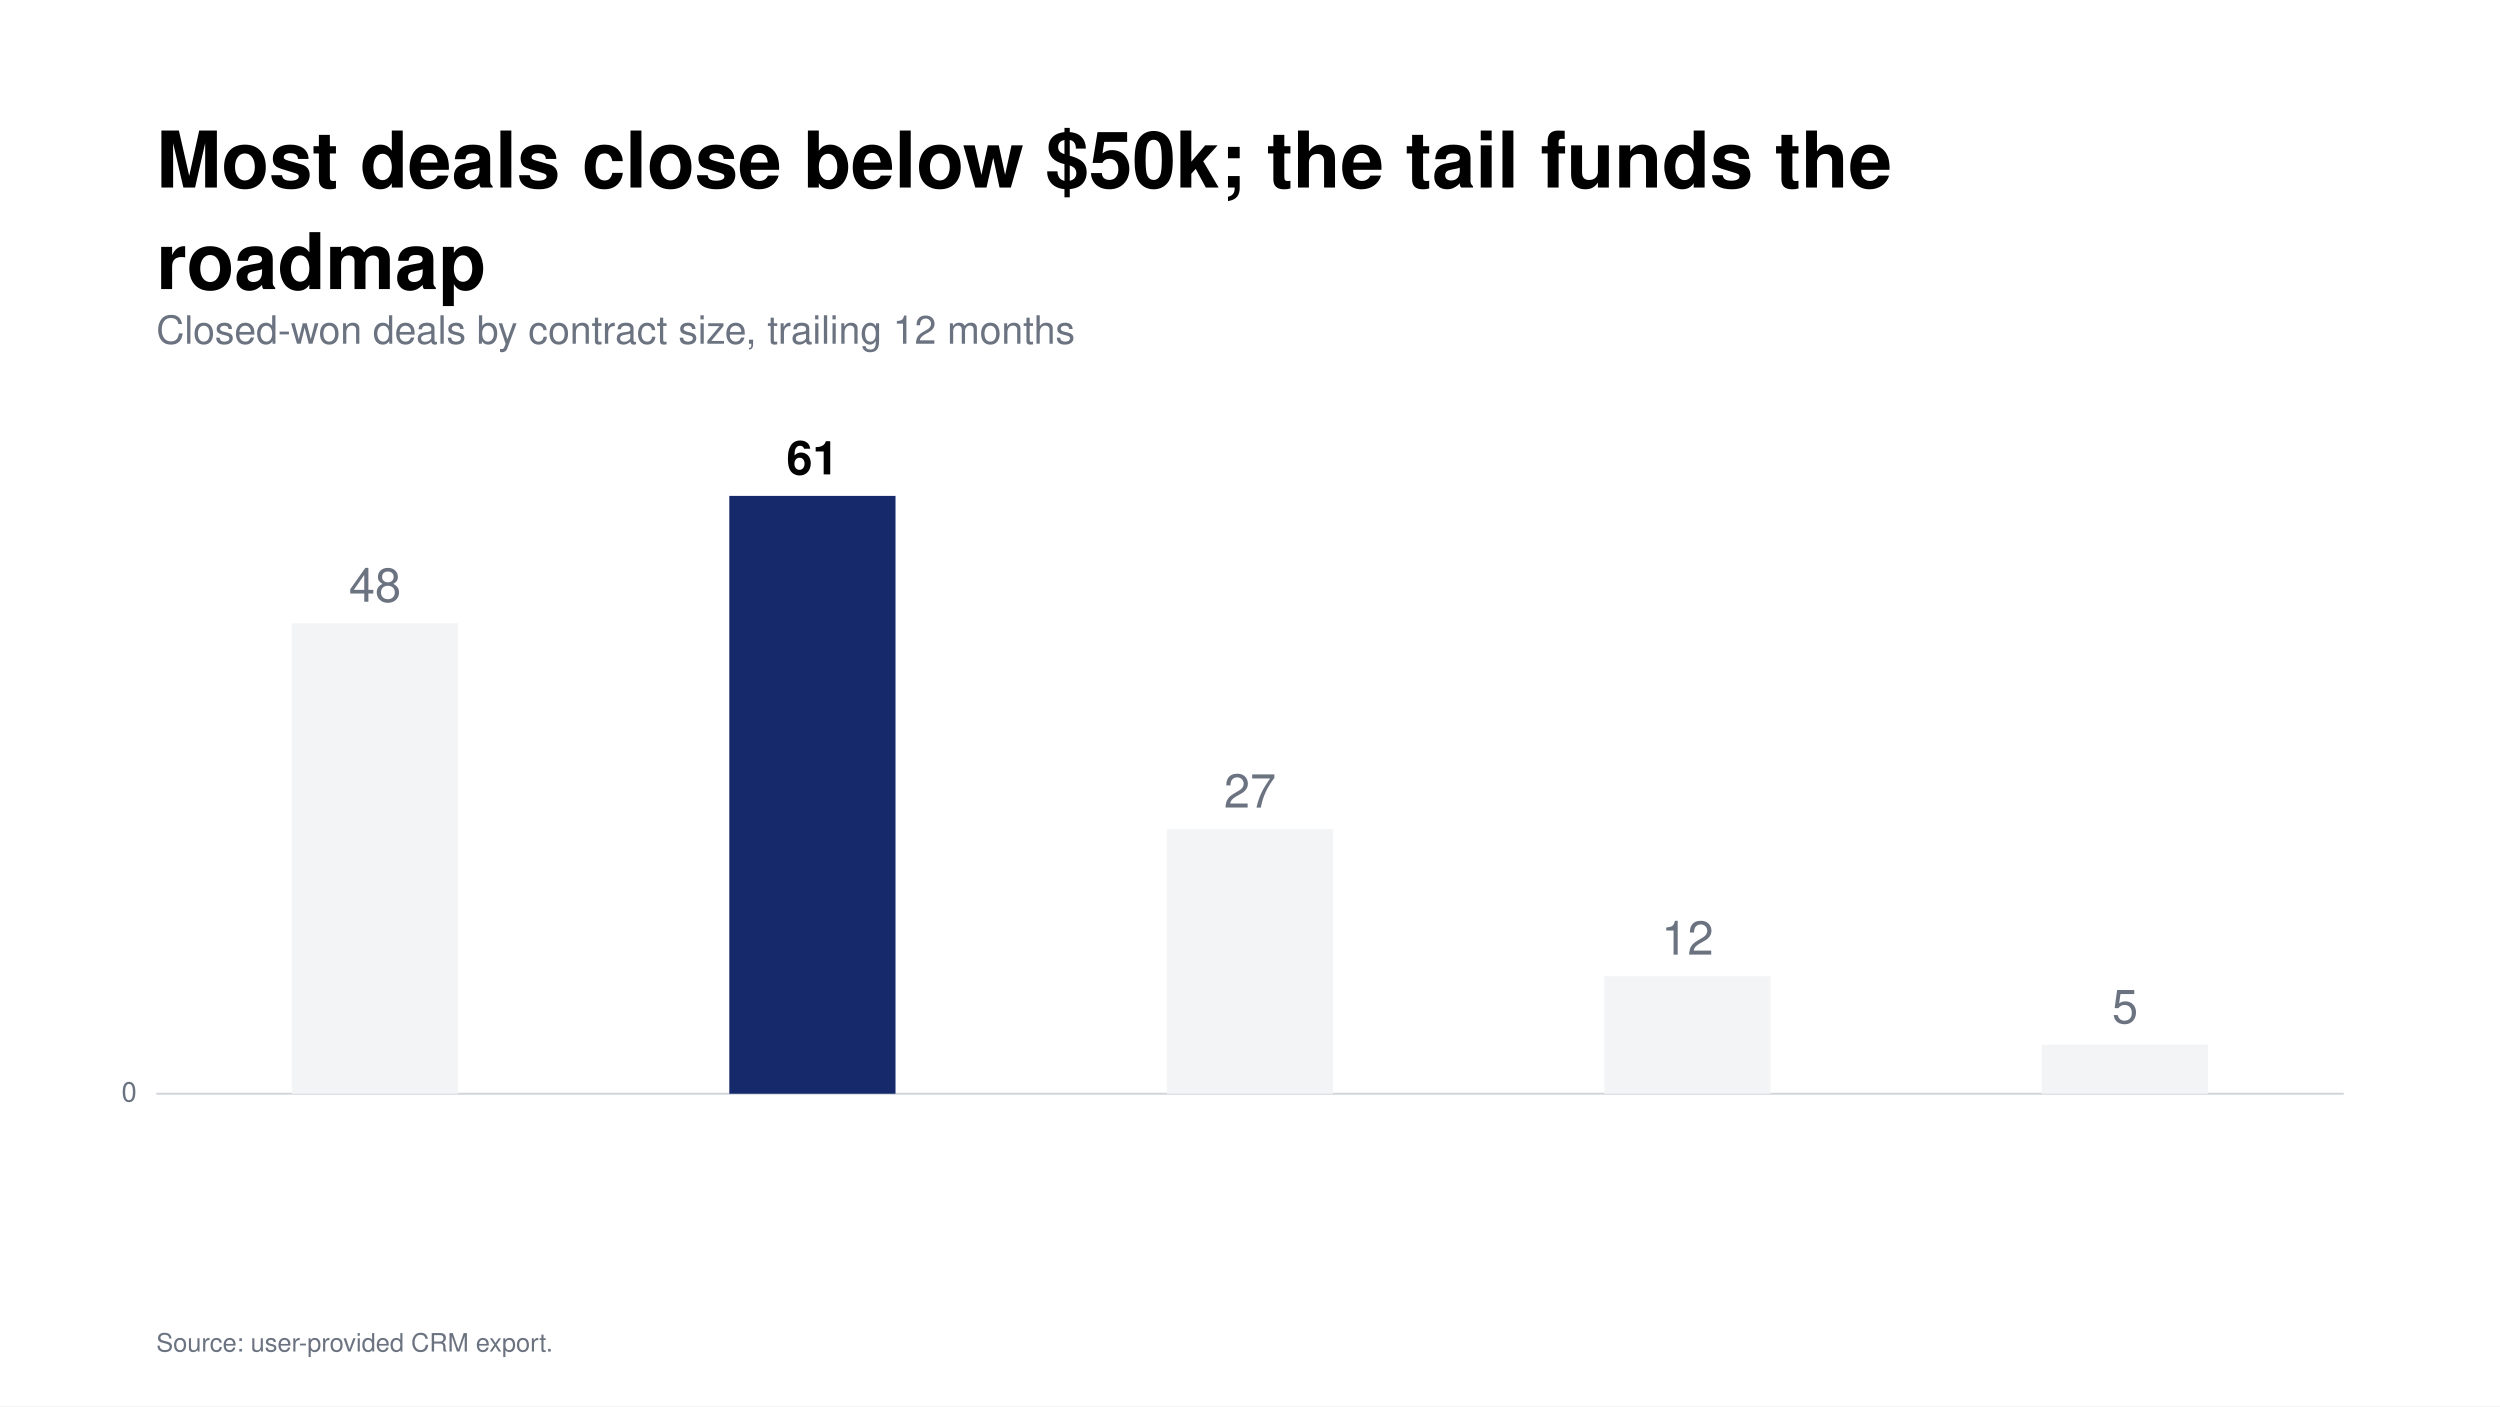
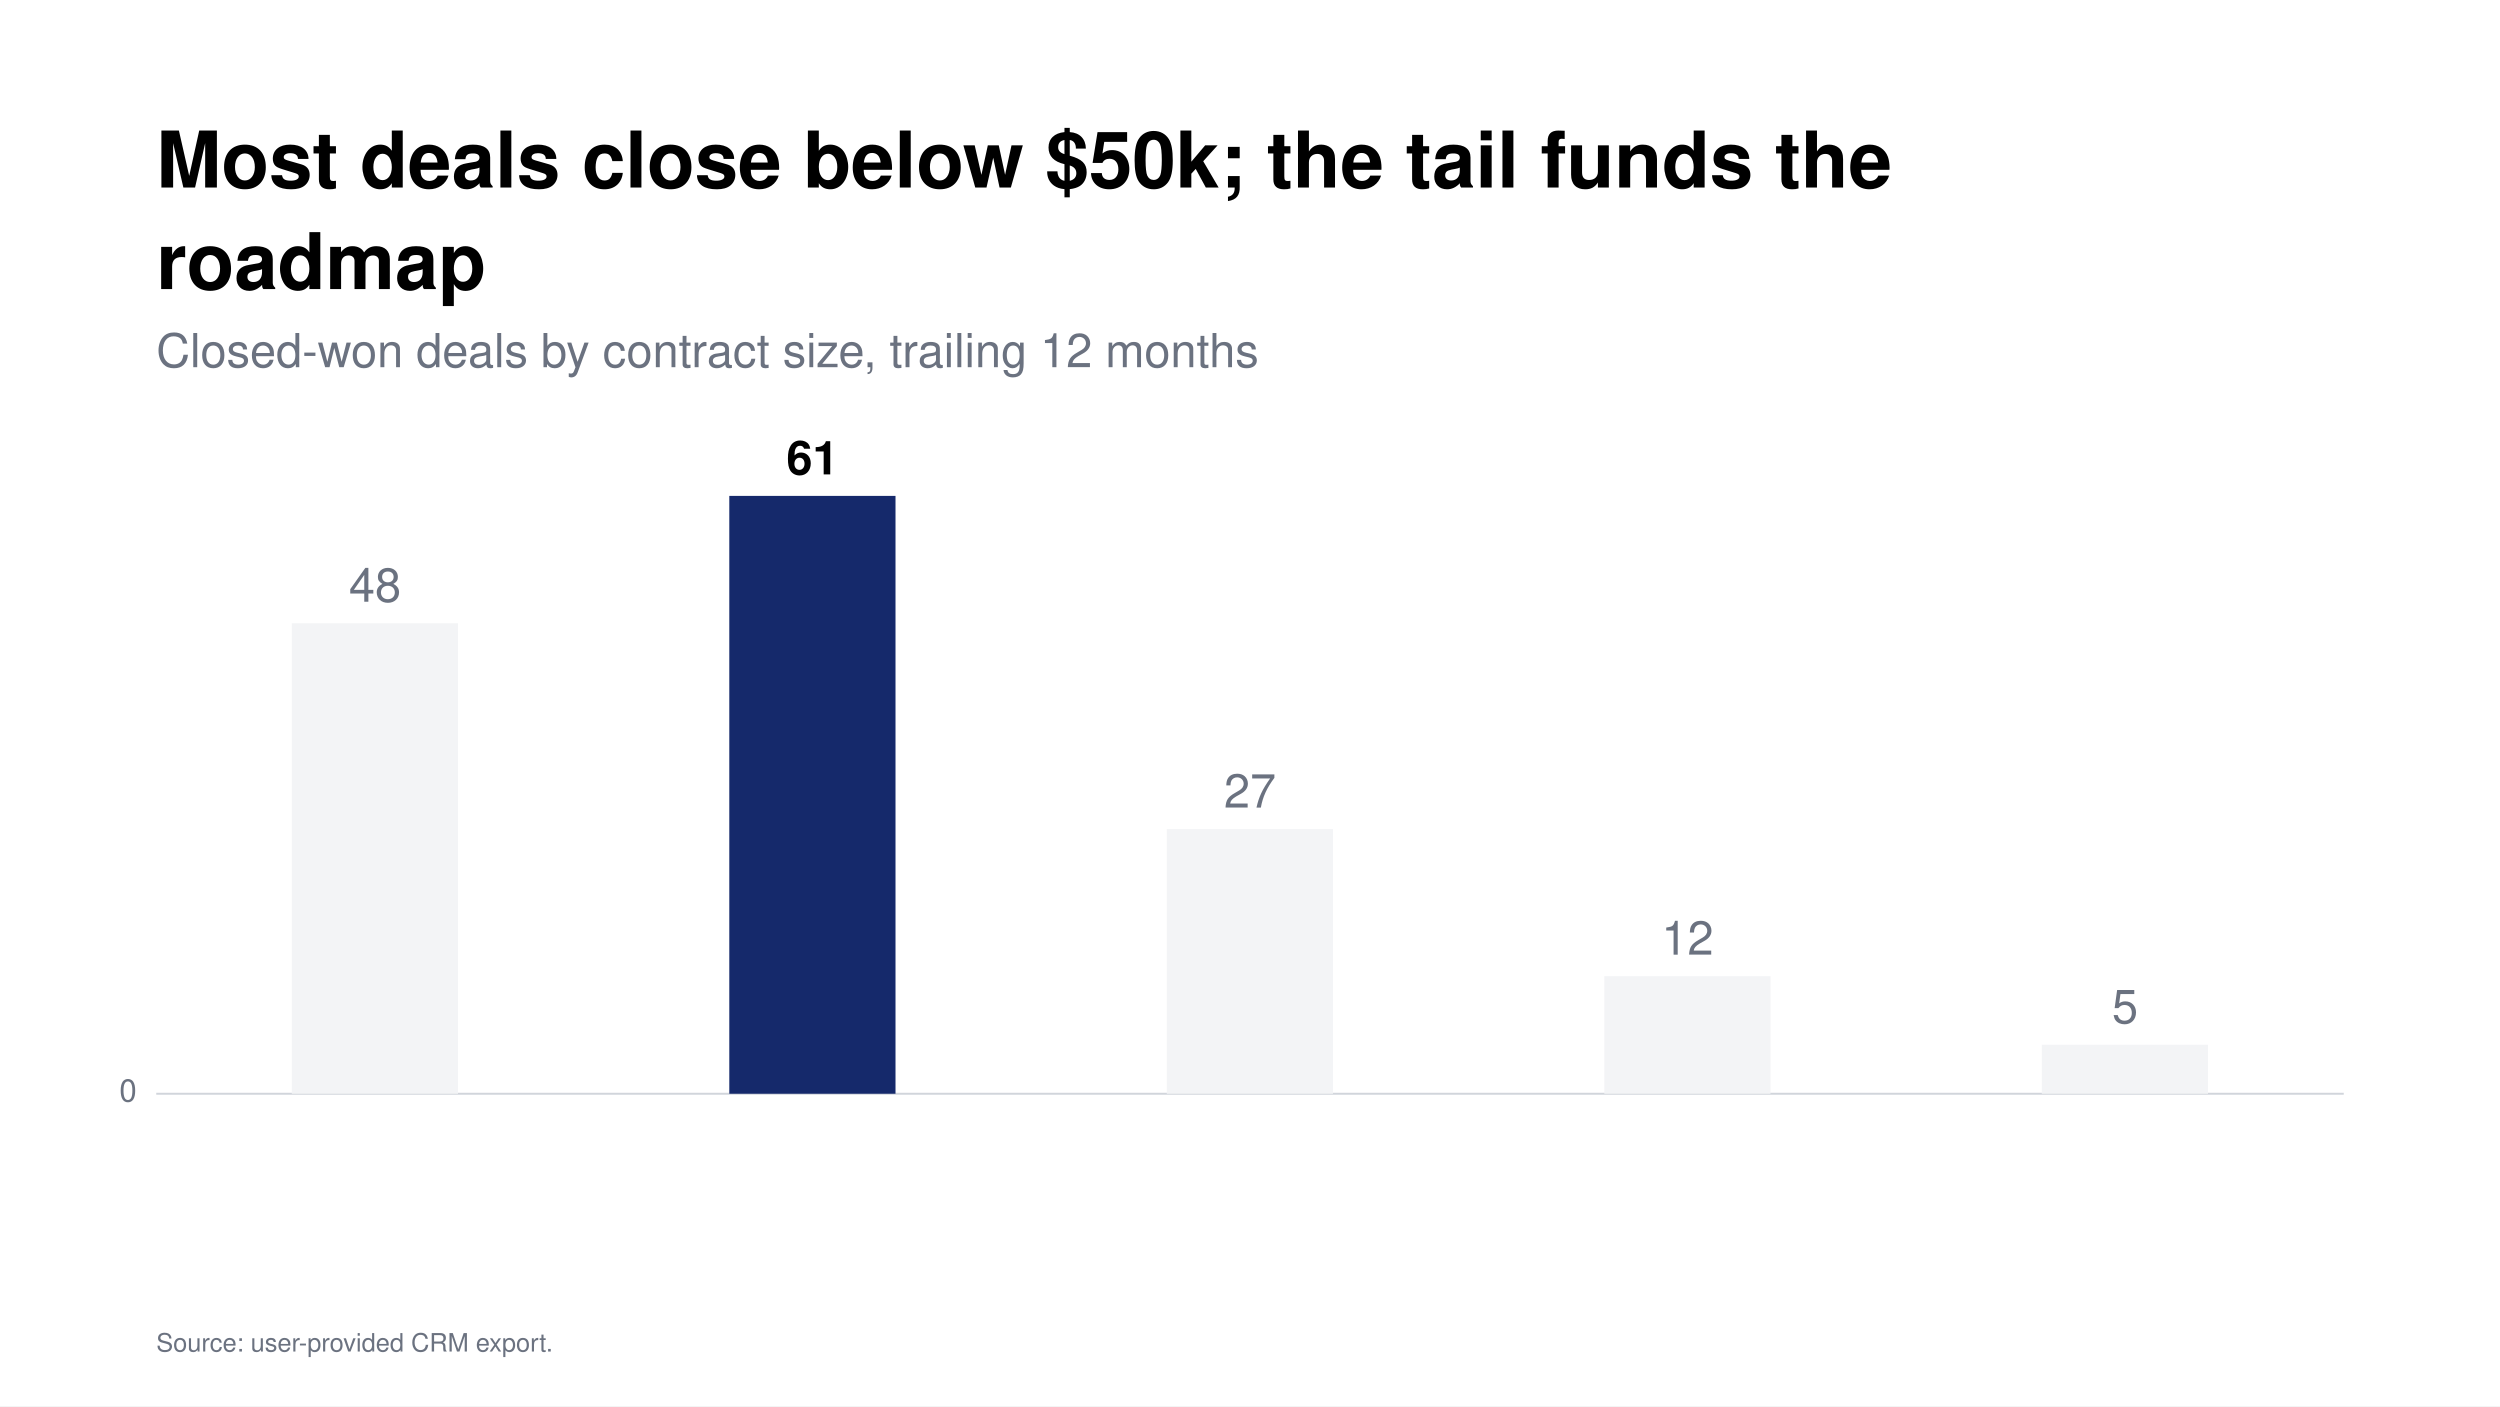
<svg xmlns="http://www.w3.org/2000/svg" viewBox="0 0 1280 720" width="1280" height="720" role="img" aria-label="Most deals close below $50k; the tail funds the roadmap">
  <rect width="1280" height="720" fill="#FFFFFF" />
  <text x="80.0" y="96.0" font-family="'Helvetica Neue', Helvetica, Arial, 'Hiragino Sans', 'Yu Gothic', 'Noto Sans JP', 'Meiryo', sans-serif" font-size="40" fill="#000000" font-weight="bold" text-anchor="start">Most deals close below $50k; the tail funds the</text>
  <text x="80.0" y="148.0" font-family="'Helvetica Neue', Helvetica, Arial, 'Hiragino Sans', 'Yu Gothic', 'Noto Sans JP', 'Meiryo', sans-serif" font-size="40" fill="#000000" font-weight="bold" text-anchor="start">roadmap</text>
-   <text x="80.0" y="176.0" font-family="'Helvetica Neue', Helvetica, Arial, 'Hiragino Sans', 'Yu Gothic', 'Noto Sans JP', 'Meiryo', sans-serif" font-size="20" fill="#6B7280" font-weight="normal" text-anchor="start">Closed-won deals by contract size, trailing 12 months</text>
+   <text x="80.0" y="188.0" font-family="'Helvetica Neue', Helvetica, Arial, 'Hiragino Sans', 'Yu Gothic', 'Noto Sans JP', 'Meiryo', sans-serif" font-size="24" fill="#6B7280" font-weight="normal" text-anchor="start">Closed-won deals by contract size, trailing 12 months</text>
  <line x1="80.0" y1="560.0" x2="1200.0" y2="560.0" stroke="#D1D5DB" />
-   <text x="70.0" y="564.0" font-family="'Helvetica Neue', Helvetica, Arial, 'Hiragino Sans', 'Yu Gothic', 'Noto Sans JP', 'Meiryo', sans-serif" font-size="14" fill="#6B7280" font-weight="normal" text-anchor="end">0</text>
+   <text x="70.0" y="564.0" font-family="'Helvetica Neue', Helvetica, Arial, 'Hiragino Sans', 'Yu Gothic', 'Noto Sans JP', 'Meiryo', sans-serif" font-size="16" fill="#6B7280" font-weight="normal" text-anchor="end">0</text>
  <rect x="149.4" y="319.1" width="85.1" height="240.9" fill="#F3F4F6" stroke="none" />
  <text x="192.0" y="308.1" font-family="'Helvetica Neue', Helvetica, Arial, 'Hiragino Sans', 'Yu Gothic', 'Noto Sans JP', 'Meiryo', sans-serif" font-size="24" fill="#6B7280" font-weight="normal" text-anchor="middle">48</text>
-   <text x="192.0" y="578.0" font-family="'Helvetica Neue', Helvetica, Arial, 'Hiragino Sans', 'Yu Gothic', 'Noto Sans JP', 'Meiryo', sans-serif" font-size="24" fill="#374151" font-weight="normal" text-anchor="middle" />
+   <text x="192.0" y="582.0" font-family="'Helvetica Neue', Helvetica, Arial, 'Hiragino Sans', 'Yu Gothic', 'Noto Sans JP', 'Meiryo', sans-serif" font-size="24" fill="#374151" font-weight="normal" text-anchor="middle" />
  <rect x="373.4" y="253.9" width="85.1" height="306.1" fill="#15296B" stroke="none" />
  <text x="416.0" y="242.9" font-family="'Helvetica Neue', Helvetica, Arial, 'Hiragino Sans', 'Yu Gothic', 'Noto Sans JP', 'Meiryo', sans-serif" font-size="24" fill="#000000" font-weight="bold" text-anchor="middle">61</text>
-   <text x="416.0" y="578.0" font-family="'Helvetica Neue', Helvetica, Arial, 'Hiragino Sans', 'Yu Gothic', 'Noto Sans JP', 'Meiryo', sans-serif" font-size="24" fill="#374151" font-weight="normal" text-anchor="middle" />
+   <text x="416.0" y="582.0" font-family="'Helvetica Neue', Helvetica, Arial, 'Hiragino Sans', 'Yu Gothic', 'Noto Sans JP', 'Meiryo', sans-serif" font-size="24" fill="#374151" font-weight="normal" text-anchor="middle" />
  <rect x="597.4" y="424.5" width="85.1" height="135.5" fill="#F3F4F6" stroke="none" />
  <text x="640.0" y="413.5" font-family="'Helvetica Neue', Helvetica, Arial, 'Hiragino Sans', 'Yu Gothic', 'Noto Sans JP', 'Meiryo', sans-serif" font-size="24" fill="#6B7280" font-weight="normal" text-anchor="middle">27</text>
-   <text x="640.0" y="578.0" font-family="'Helvetica Neue', Helvetica, Arial, 'Hiragino Sans', 'Yu Gothic', 'Noto Sans JP', 'Meiryo', sans-serif" font-size="24" fill="#374151" font-weight="normal" text-anchor="middle" />
+   <text x="640.0" y="582.0" font-family="'Helvetica Neue', Helvetica, Arial, 'Hiragino Sans', 'Yu Gothic', 'Noto Sans JP', 'Meiryo', sans-serif" font-size="24" fill="#374151" font-weight="normal" text-anchor="middle" />
  <rect x="821.4" y="499.8" width="85.1" height="60.2" fill="#F3F4F6" stroke="none" />
  <text x="864.0" y="488.8" font-family="'Helvetica Neue', Helvetica, Arial, 'Hiragino Sans', 'Yu Gothic', 'Noto Sans JP', 'Meiryo', sans-serif" font-size="24" fill="#6B7280" font-weight="normal" text-anchor="middle">12</text>
-   <text x="864.0" y="578.0" font-family="'Helvetica Neue', Helvetica, Arial, 'Hiragino Sans', 'Yu Gothic', 'Noto Sans JP', 'Meiryo', sans-serif" font-size="24" fill="#374151" font-weight="normal" text-anchor="middle" />
+   <text x="864.0" y="582.0" font-family="'Helvetica Neue', Helvetica, Arial, 'Hiragino Sans', 'Yu Gothic', 'Noto Sans JP', 'Meiryo', sans-serif" font-size="24" fill="#374151" font-weight="normal" text-anchor="middle" />
  <rect x="1045.4" y="534.9" width="85.1" height="25.1" fill="#F3F4F6" stroke="none" />
  <text x="1088.0" y="523.9" font-family="'Helvetica Neue', Helvetica, Arial, 'Hiragino Sans', 'Yu Gothic', 'Noto Sans JP', 'Meiryo', sans-serif" font-size="24" fill="#6B7280" font-weight="normal" text-anchor="middle">5</text>
-   <text x="1088.0" y="578.0" font-family="'Helvetica Neue', Helvetica, Arial, 'Hiragino Sans', 'Yu Gothic', 'Noto Sans JP', 'Meiryo', sans-serif" font-size="24" fill="#374151" font-weight="normal" text-anchor="middle" />
-   <text x="80.0" y="630.0" font-family="'Helvetica Neue', Helvetica, Arial, 'Hiragino Sans', 'Yu Gothic', 'Noto Sans JP', 'Meiryo', sans-serif" font-size="22" fill="#15296B" font-weight="600" text-anchor="start" />
+   <text x="1088.0" y="582.0" font-family="'Helvetica Neue', Helvetica, Arial, 'Hiragino Sans', 'Yu Gothic', 'Noto Sans JP', 'Meiryo', sans-serif" font-size="24" fill="#374151" font-weight="normal" text-anchor="middle" />
+   <text x="80.0" y="630.0" font-family="'Helvetica Neue', Helvetica, Arial, 'Hiragino Sans', 'Yu Gothic', 'Noto Sans JP', 'Meiryo', sans-serif" font-size="24" fill="#15296B" font-weight="600" text-anchor="start" />
  <text x="80.0" y="692.0" font-family="'Helvetica Neue', Helvetica, Arial, 'Hiragino Sans', 'Yu Gothic', 'Noto Sans JP', 'Meiryo', sans-serif" font-size="13" fill="#6B7280" font-weight="normal" text-anchor="start">Source: user-provided CRM export.</text>
</svg>
